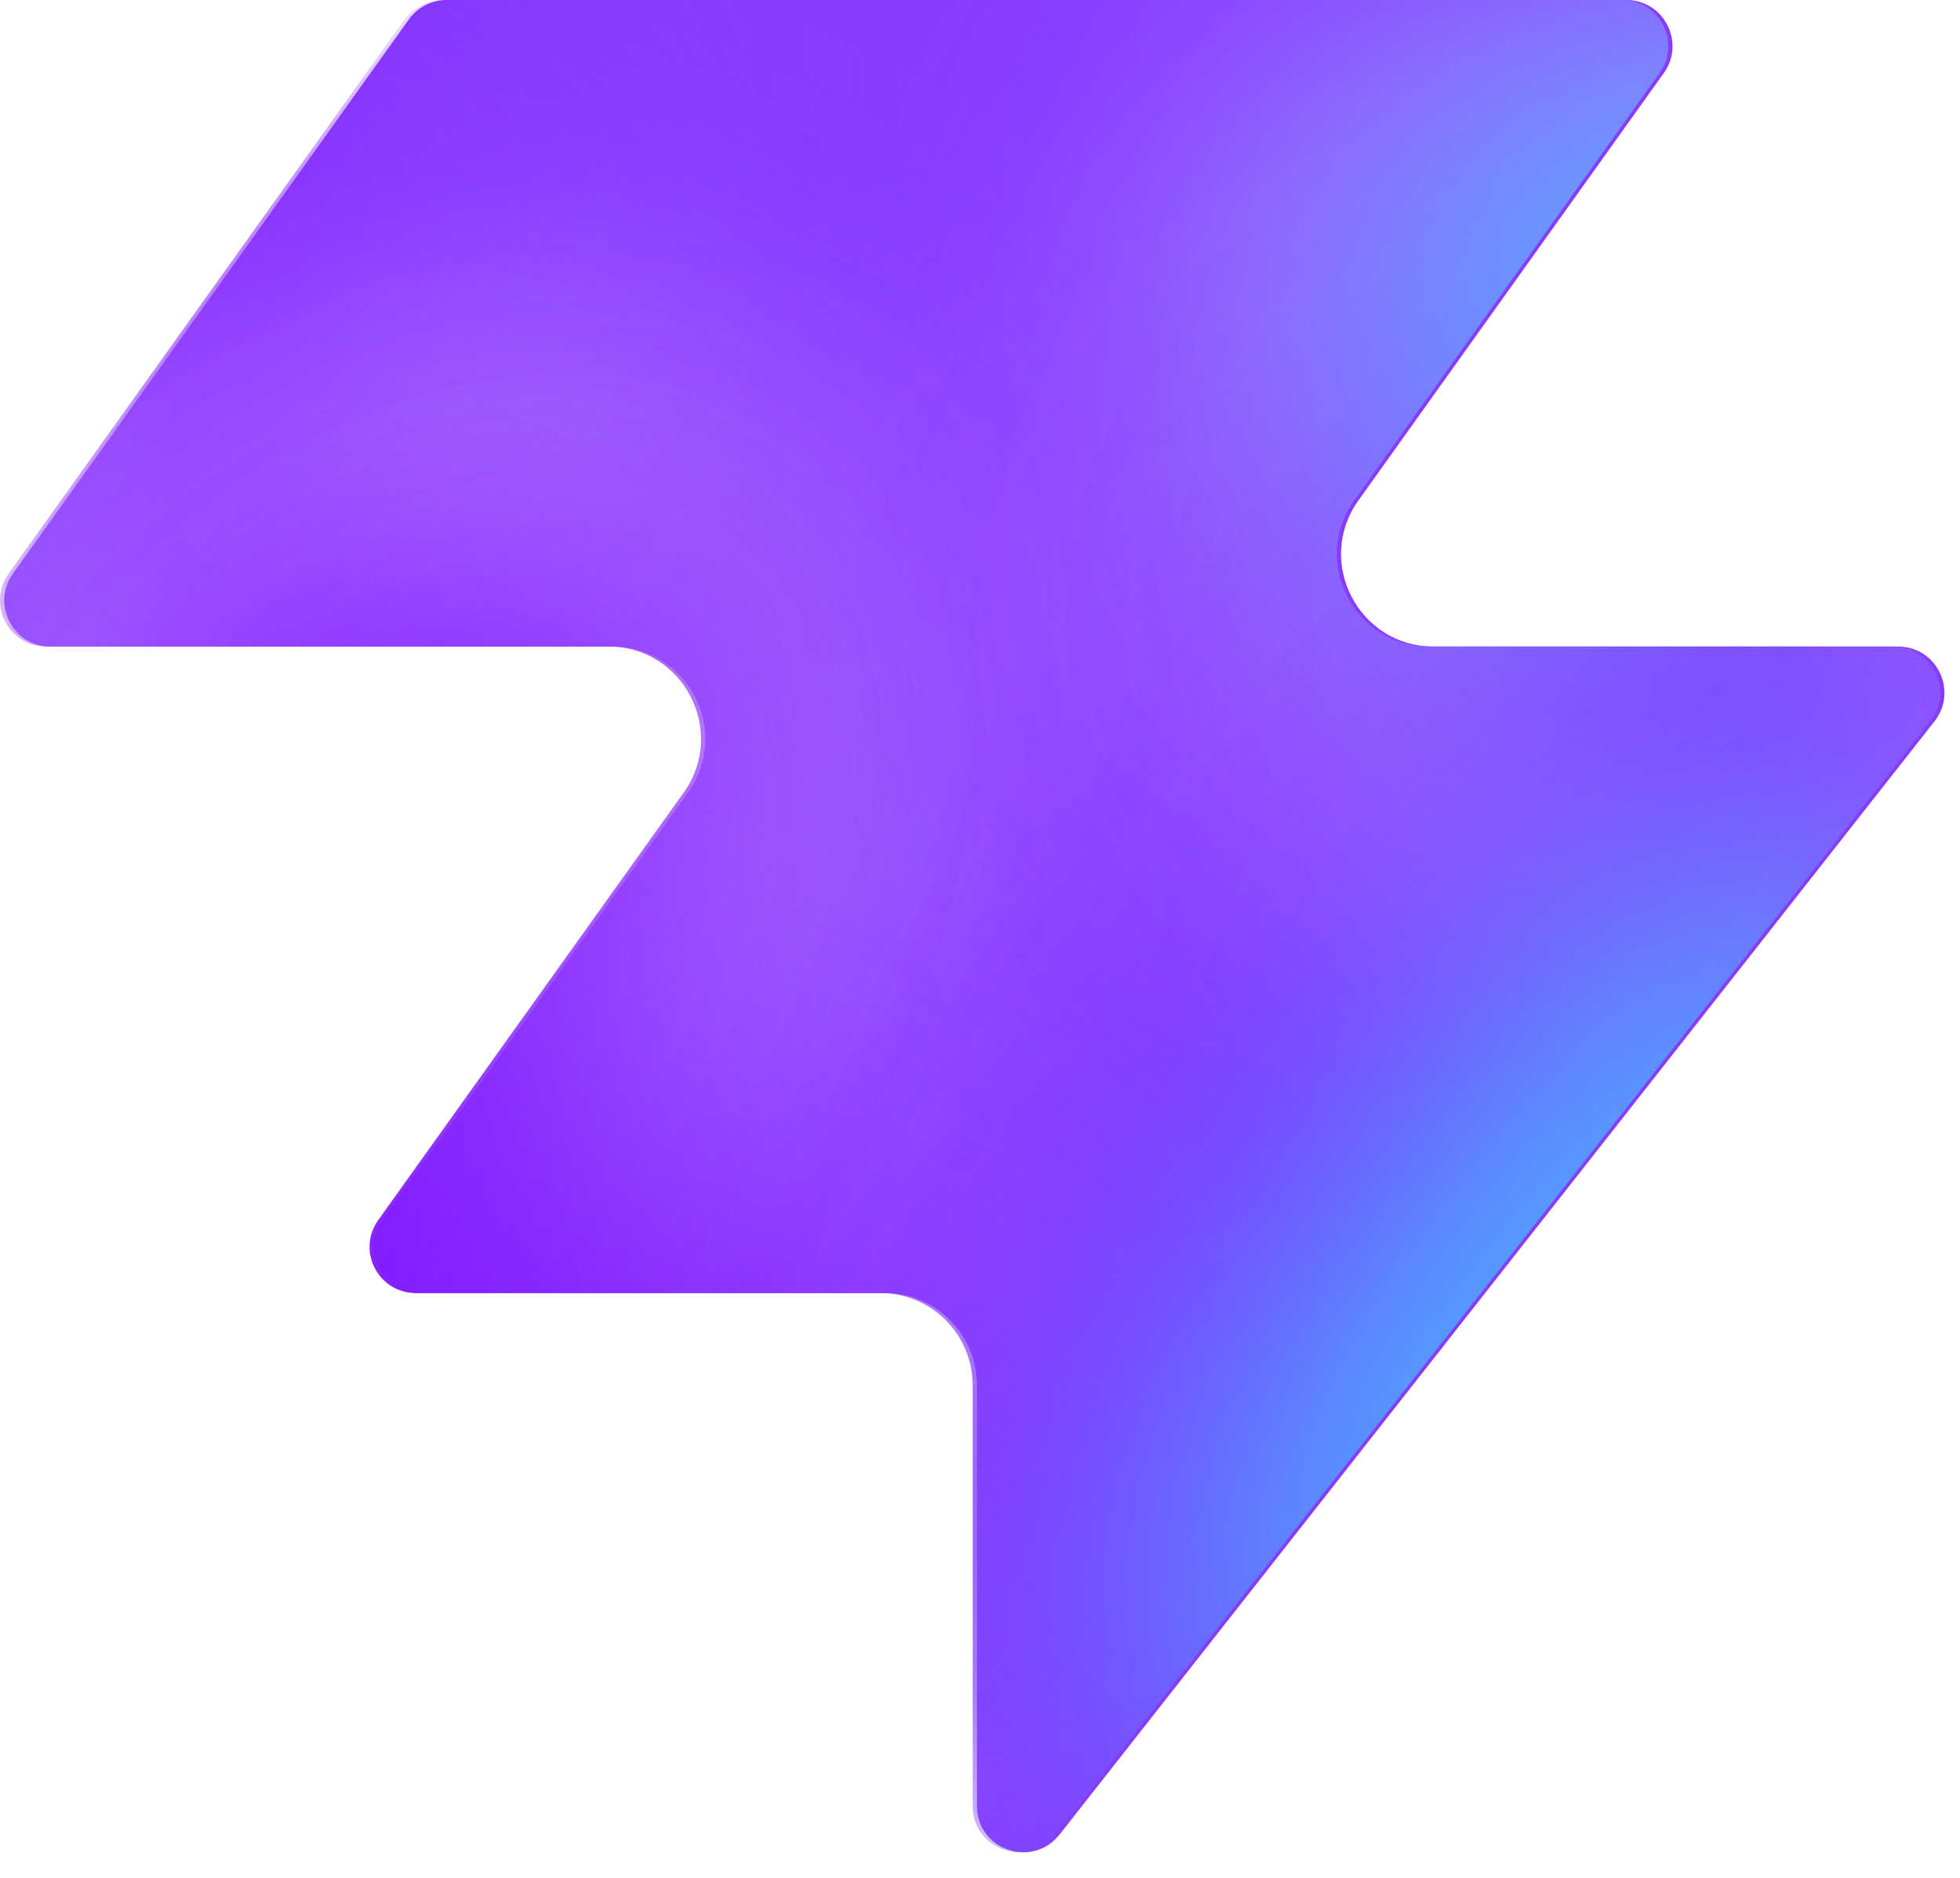
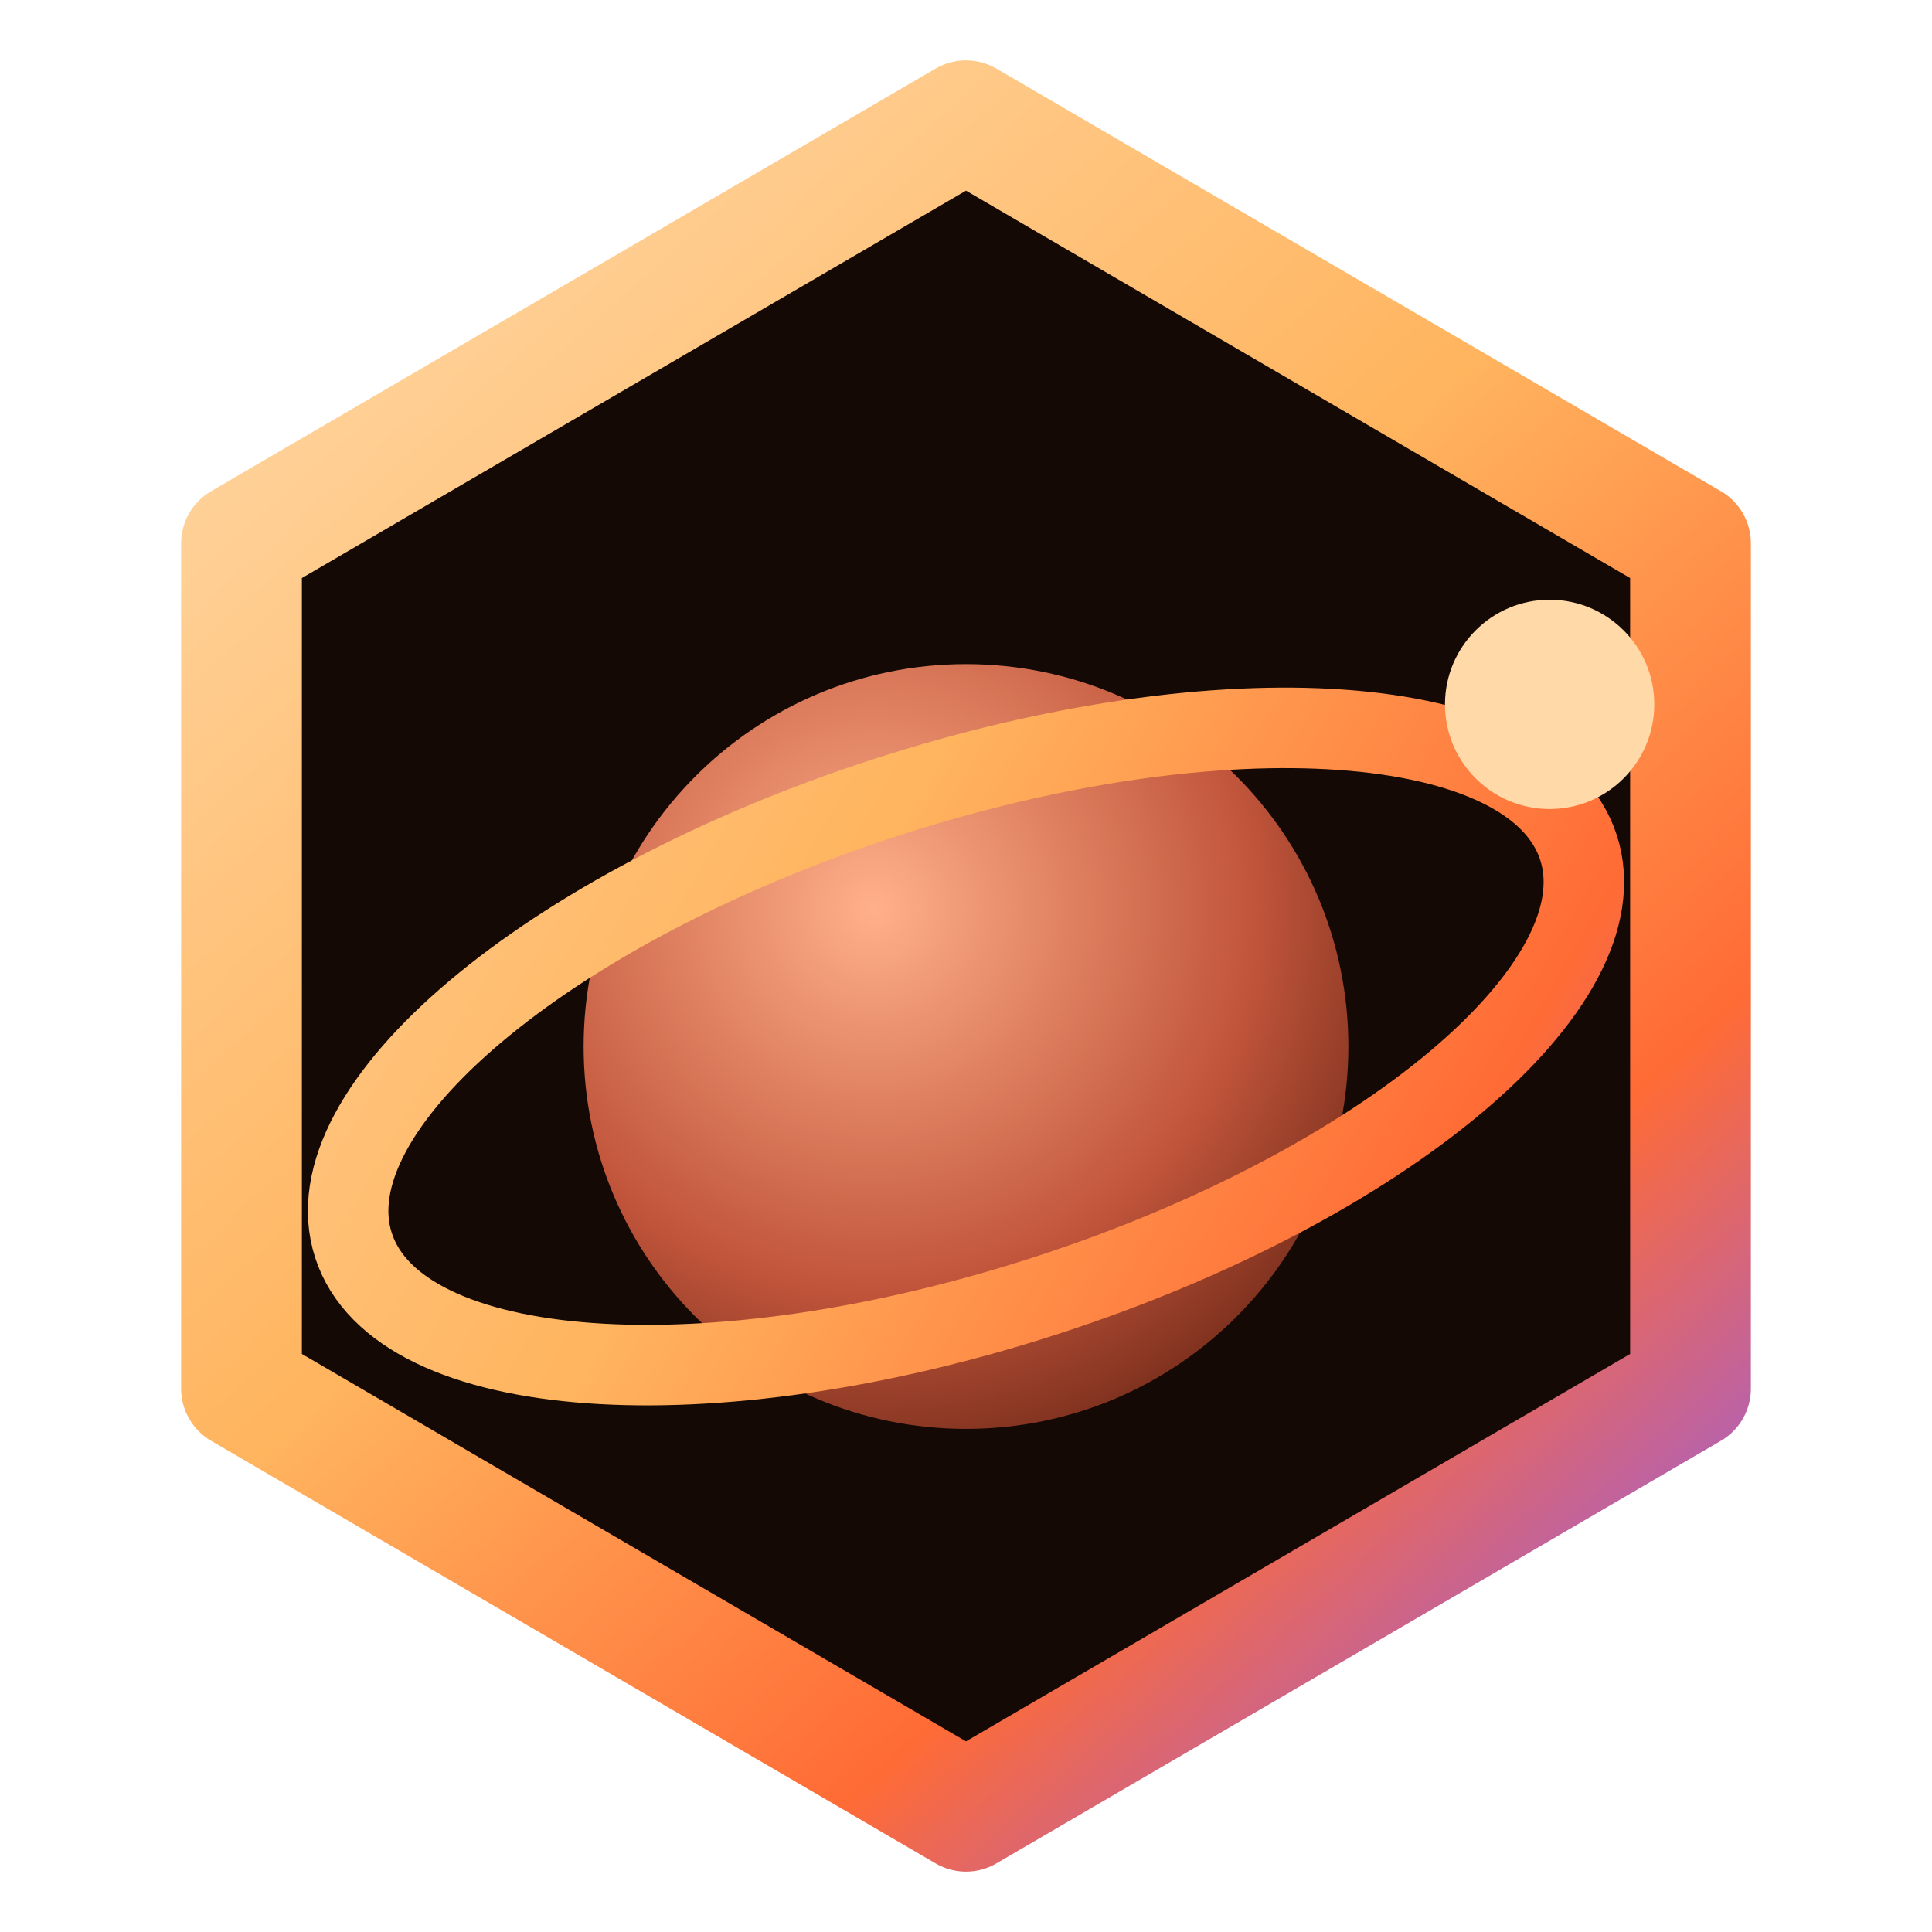
- <svg xmlns="http://www.w3.org/2000/svg" width="48" height="46" fill="none" viewBox="0 0 48 46">
-   <path fill="#863bff" d="M25.946 44.938c-.664.845-2.021.375-2.021-.698V33.937a2.26 2.26 0 0 0-2.262-2.262H10.287c-.92 0-1.456-1.04-.92-1.788l7.48-10.471c1.07-1.497 0-3.578-1.842-3.578H1.237c-.92 0-1.456-1.04-.92-1.788L10.013.474c.214-.297.556-.474.92-.474h28.894c.92 0 1.456 1.04.92 1.788l-7.48 10.471c-1.07 1.498 0 3.579 1.842 3.579h11.377c.943 0 1.473 1.088.89 1.83L25.947 44.94z" style="fill:#863bff;fill:color(display-p3 .525 .23 1);fill-opacity:1" />
-   <mask id="a" width="48" height="46" x="0" y="0" maskUnits="userSpaceOnUse" style="mask-type:alpha">
-     <path fill="#000" d="M25.842 44.938c-.664.844-2.021.375-2.021-.698V33.937a2.26 2.26 0 0 0-2.262-2.262H10.183c-.92 0-1.456-1.04-.92-1.788l7.48-10.471c1.07-1.498 0-3.579-1.842-3.579H1.133c-.92 0-1.456-1.04-.92-1.787L9.91.473c.214-.297.556-.474.92-.474h28.894c.92 0 1.456 1.04.92 1.788l-7.48 10.471c-1.07 1.498 0 3.578 1.842 3.578h11.377c.943 0 1.473 1.088.89 1.832L25.843 44.94z" style="fill:#000;fill-opacity:1" />
-   </mask>
-   <g mask="url(#a)">
-     <g filter="url(#b)">
-       <ellipse cx="5.508" cy="14.704" fill="#ede6ff" rx="5.508" ry="14.704" style="fill:#ede6ff;fill:color(display-p3 .927 .903 1);fill-opacity:1" transform="matrix(.00324 1 1 -.00324 -4.47 31.516)" />
-     </g>
-     <g filter="url(#c)">
-       <ellipse cx="10.399" cy="29.851" fill="#ede6ff" rx="10.399" ry="29.851" style="fill:#ede6ff;fill:color(display-p3 .927 .903 1);fill-opacity:1" transform="matrix(.00324 1 1 -.00324 -39.328 7.883)" />
-     </g>
-     <g filter="url(#d)">
-       <ellipse cx="5.508" cy="30.487" fill="#7e14ff" rx="5.508" ry="30.487" style="fill:#7e14ff;fill:color(display-p3 .492 .077 1);fill-opacity:1" transform="rotate(89.814 -25.913 -14.639)scale(1 -1)" />
-     </g>
-     <g filter="url(#e)">
-       <ellipse cx="5.508" cy="30.599" fill="#7e14ff" rx="5.508" ry="30.599" style="fill:#7e14ff;fill:color(display-p3 .492 .077 1);fill-opacity:1" transform="rotate(89.814 -32.644 -3.334)scale(1 -1)" />
-     </g>
-     <g filter="url(#f)">
-       <ellipse cx="5.508" cy="30.599" fill="#7e14ff" rx="5.508" ry="30.599" style="fill:#7e14ff;fill:color(display-p3 .492 .077 1);fill-opacity:1" transform="matrix(.00324 1 1 -.00324 -34.34 30.47)" />
-     </g>
-     <g filter="url(#g)">
-       <ellipse cx="14.072" cy="22.078" fill="#ede6ff" rx="14.072" ry="22.078" style="fill:#ede6ff;fill:color(display-p3 .927 .903 1);fill-opacity:1" transform="rotate(93.35 24.506 48.493)scale(-1 1)" />
-     </g>
-     <g filter="url(#h)">
-       <ellipse cx="3.47" cy="21.501" fill="#7e14ff" rx="3.47" ry="21.501" style="fill:#7e14ff;fill:color(display-p3 .492 .077 1);fill-opacity:1" transform="rotate(89.009 28.708 47.59)scale(-1 1)" />
-     </g>
-     <g filter="url(#i)">
-       <ellipse cx="3.47" cy="21.501" fill="#7e14ff" rx="3.47" ry="21.501" style="fill:#7e14ff;fill:color(display-p3 .492 .077 1);fill-opacity:1" transform="rotate(89.009 28.708 47.59)scale(-1 1)" />
-     </g>
-     <g filter="url(#j)">
-       <ellipse cx=".387" cy="8.972" fill="#7e14ff" rx="4.407" ry="29.108" style="fill:#7e14ff;fill:color(display-p3 .492 .077 1);fill-opacity:1" transform="rotate(39.51 .387 8.972)" />
-     </g>
-     <g filter="url(#k)">
-       <ellipse cx="47.523" cy="-6.092" fill="#7e14ff" rx="4.407" ry="29.108" style="fill:#7e14ff;fill:color(display-p3 .492 .077 1);fill-opacity:1" transform="rotate(37.892 47.523 -6.092)" />
-     </g>
-     <g filter="url(#l)">
-       <ellipse cx="41.412" cy="6.333" fill="#47bfff" rx="5.971" ry="9.665" style="fill:#47bfff;fill:color(display-p3 .28 .748 1);fill-opacity:1" transform="rotate(37.892 41.412 6.333)" />
-     </g>
-     <g filter="url(#m)">
-       <ellipse cx="-1.879" cy="38.332" fill="#7e14ff" rx="4.407" ry="29.108" style="fill:#7e14ff;fill:color(display-p3 .492 .077 1);fill-opacity:1" transform="rotate(37.892 -1.88 38.332)" />
-     </g>
-     <g filter="url(#n)">
-       <ellipse cx="-1.879" cy="38.332" fill="#7e14ff" rx="4.407" ry="29.108" style="fill:#7e14ff;fill:color(display-p3 .492 .077 1);fill-opacity:1" transform="rotate(37.892 -1.88 38.332)" />
-     </g>
-     <g filter="url(#o)">
-       <ellipse cx="35.651" cy="29.907" fill="#7e14ff" rx="4.407" ry="29.108" style="fill:#7e14ff;fill:color(display-p3 .492 .077 1);fill-opacity:1" transform="rotate(37.892 35.651 29.907)" />
-     </g>
-     <g filter="url(#p)">
-       <ellipse cx="38.418" cy="32.4" fill="#47bfff" rx="5.971" ry="15.297" style="fill:#47bfff;fill:color(display-p3 .28 .748 1);fill-opacity:1" transform="rotate(37.892 38.418 32.4)" />
-     </g>
-   </g>
+ <svg xmlns="http://www.w3.org/2000/svg" width="48" height="48" viewBox="0 0 48 48" fill="none">
  <defs>
-     <filter id="b" width="60.045" height="41.654" x="-19.77" y="16.149" color-interpolation-filters="sRGB" filterUnits="userSpaceOnUse">
-       <feFlood flood-opacity="0" result="BackgroundImageFix" />
-       <feBlend in="SourceGraphic" in2="BackgroundImageFix" result="shape" />
-       <feGaussianBlur result="effect1_foregroundBlur_2002_17158" stdDeviation="7.659" />
-     </filter>
-     <filter id="c" width="90.34" height="51.437" x="-54.613" y="-7.533" color-interpolation-filters="sRGB" filterUnits="userSpaceOnUse">
-       <feFlood flood-opacity="0" result="BackgroundImageFix" />
-       <feBlend in="SourceGraphic" in2="BackgroundImageFix" result="shape" />
-       <feGaussianBlur result="effect1_foregroundBlur_2002_17158" stdDeviation="7.659" />
-     </filter>
-     <filter id="d" width="79.355" height="29.4" x="-49.64" y="2.03" color-interpolation-filters="sRGB" filterUnits="userSpaceOnUse">
-       <feFlood flood-opacity="0" result="BackgroundImageFix" />
-       <feBlend in="SourceGraphic" in2="BackgroundImageFix" result="shape" />
-       <feGaussianBlur result="effect1_foregroundBlur_2002_17158" stdDeviation="4.596" />
-     </filter>
-     <filter id="e" width="79.579" height="29.4" x="-45.045" y="20.029" color-interpolation-filters="sRGB" filterUnits="userSpaceOnUse">
-       <feFlood flood-opacity="0" result="BackgroundImageFix" />
-       <feBlend in="SourceGraphic" in2="BackgroundImageFix" result="shape" />
-       <feGaussianBlur result="effect1_foregroundBlur_2002_17158" stdDeviation="4.596" />
-     </filter>
-     <filter id="f" width="79.579" height="29.4" x="-43.513" y="21.178" color-interpolation-filters="sRGB" filterUnits="userSpaceOnUse">
-       <feFlood flood-opacity="0" result="BackgroundImageFix" />
-       <feBlend in="SourceGraphic" in2="BackgroundImageFix" result="shape" />
-       <feGaussianBlur result="effect1_foregroundBlur_2002_17158" stdDeviation="4.596" />
-     </filter>
-     <filter id="g" width="74.749" height="58.852" x="15.756" y="-17.901" color-interpolation-filters="sRGB" filterUnits="userSpaceOnUse">
-       <feFlood flood-opacity="0" result="BackgroundImageFix" />
-       <feBlend in="SourceGraphic" in2="BackgroundImageFix" result="shape" />
-       <feGaussianBlur result="effect1_foregroundBlur_2002_17158" stdDeviation="7.659" />
-     </filter>
-     <filter id="h" width="61.377" height="25.362" x="23.548" y="2.284" color-interpolation-filters="sRGB" filterUnits="userSpaceOnUse">
-       <feFlood flood-opacity="0" result="BackgroundImageFix" />
-       <feBlend in="SourceGraphic" in2="BackgroundImageFix" result="shape" />
-       <feGaussianBlur result="effect1_foregroundBlur_2002_17158" stdDeviation="4.596" />
-     </filter>
-     <filter id="i" width="61.377" height="25.362" x="23.548" y="2.284" color-interpolation-filters="sRGB" filterUnits="userSpaceOnUse">
-       <feFlood flood-opacity="0" result="BackgroundImageFix" />
-       <feBlend in="SourceGraphic" in2="BackgroundImageFix" result="shape" />
-       <feGaussianBlur result="effect1_foregroundBlur_2002_17158" stdDeviation="4.596" />
-     </filter>
-     <filter id="j" width="56.045" height="63.649" x="-27.636" y="-22.853" color-interpolation-filters="sRGB" filterUnits="userSpaceOnUse">
-       <feFlood flood-opacity="0" result="BackgroundImageFix" />
-       <feBlend in="SourceGraphic" in2="BackgroundImageFix" result="shape" />
-       <feGaussianBlur result="effect1_foregroundBlur_2002_17158" stdDeviation="4.596" />
-     </filter>
-     <filter id="k" width="54.814" height="64.646" x="20.116" y="-38.415" color-interpolation-filters="sRGB" filterUnits="userSpaceOnUse">
-       <feFlood flood-opacity="0" result="BackgroundImageFix" />
-       <feBlend in="SourceGraphic" in2="BackgroundImageFix" result="shape" />
-       <feGaussianBlur result="effect1_foregroundBlur_2002_17158" stdDeviation="4.596" />
-     </filter>
-     <filter id="l" width="33.541" height="35.313" x="24.641" y="-11.323" color-interpolation-filters="sRGB" filterUnits="userSpaceOnUse">
-       <feFlood flood-opacity="0" result="BackgroundImageFix" />
-       <feBlend in="SourceGraphic" in2="BackgroundImageFix" result="shape" />
-       <feGaussianBlur result="effect1_foregroundBlur_2002_17158" stdDeviation="4.596" />
-     </filter>
-     <filter id="m" width="54.814" height="64.646" x="-29.286" y="6.009" color-interpolation-filters="sRGB" filterUnits="userSpaceOnUse">
-       <feFlood flood-opacity="0" result="BackgroundImageFix" />
-       <feBlend in="SourceGraphic" in2="BackgroundImageFix" result="shape" />
-       <feGaussianBlur result="effect1_foregroundBlur_2002_17158" stdDeviation="4.596" />
-     </filter>
-     <filter id="n" width="54.814" height="64.646" x="-29.286" y="6.009" color-interpolation-filters="sRGB" filterUnits="userSpaceOnUse">
-       <feFlood flood-opacity="0" result="BackgroundImageFix" />
-       <feBlend in="SourceGraphic" in2="BackgroundImageFix" result="shape" />
-       <feGaussianBlur result="effect1_foregroundBlur_2002_17158" stdDeviation="4.596" />
-     </filter>
-     <filter id="o" width="54.814" height="64.646" x="8.244" y="-2.416" color-interpolation-filters="sRGB" filterUnits="userSpaceOnUse">
-       <feFlood flood-opacity="0" result="BackgroundImageFix" />
-       <feBlend in="SourceGraphic" in2="BackgroundImageFix" result="shape" />
-       <feGaussianBlur result="effect1_foregroundBlur_2002_17158" stdDeviation="4.596" />
-     </filter>
-     <filter id="p" width="39.409" height="43.623" x="18.713" y="10.588" color-interpolation-filters="sRGB" filterUnits="userSpaceOnUse">
-       <feFlood flood-opacity="0" result="BackgroundImageFix" />
-       <feBlend in="SourceGraphic" in2="BackgroundImageFix" result="shape" />
-       <feGaussianBlur result="effect1_foregroundBlur_2002_17158" stdDeviation="4.596" />
-     </filter>
+     <linearGradient id="g" x1="6" y1="4" x2="42" y2="44" gradientUnits="userSpaceOnUse">
+       <stop offset="0" stop-color="#ffd9a8" />
+       <stop offset="0.45" stop-color="#ffb45e" />
+       <stop offset="0.75" stop-color="#ff6b35" />
+       <stop offset="1" stop-color="#8b5cf6" />
+     </linearGradient>
+     <radialGradient id="p" cx="0.38" cy="0.32" r="0.9">
+       <stop offset="0" stop-color="#ffb08a" />
+       <stop offset="0.55" stop-color="#c1553b" />
+       <stop offset="1" stop-color="#4a1508" />
+     </radialGradient>
  </defs>
+   <polygon points="24,3 42,13.5 42,34.5 24,45 6,34.5 6,13.5" stroke="url(#g)" stroke-width="3" fill="#140905" stroke-linejoin="round" />
+   <circle cx="24" cy="26" r="9.5" fill="url(#p)" />
+   <ellipse cx="24" cy="26" rx="16" ry="6.5" stroke="url(#g)" stroke-width="2" transform="rotate(-18 24 26)" />
+   <circle cx="38.5" cy="17.5" r="2.6" fill="#ffd9a8" />
</svg>
